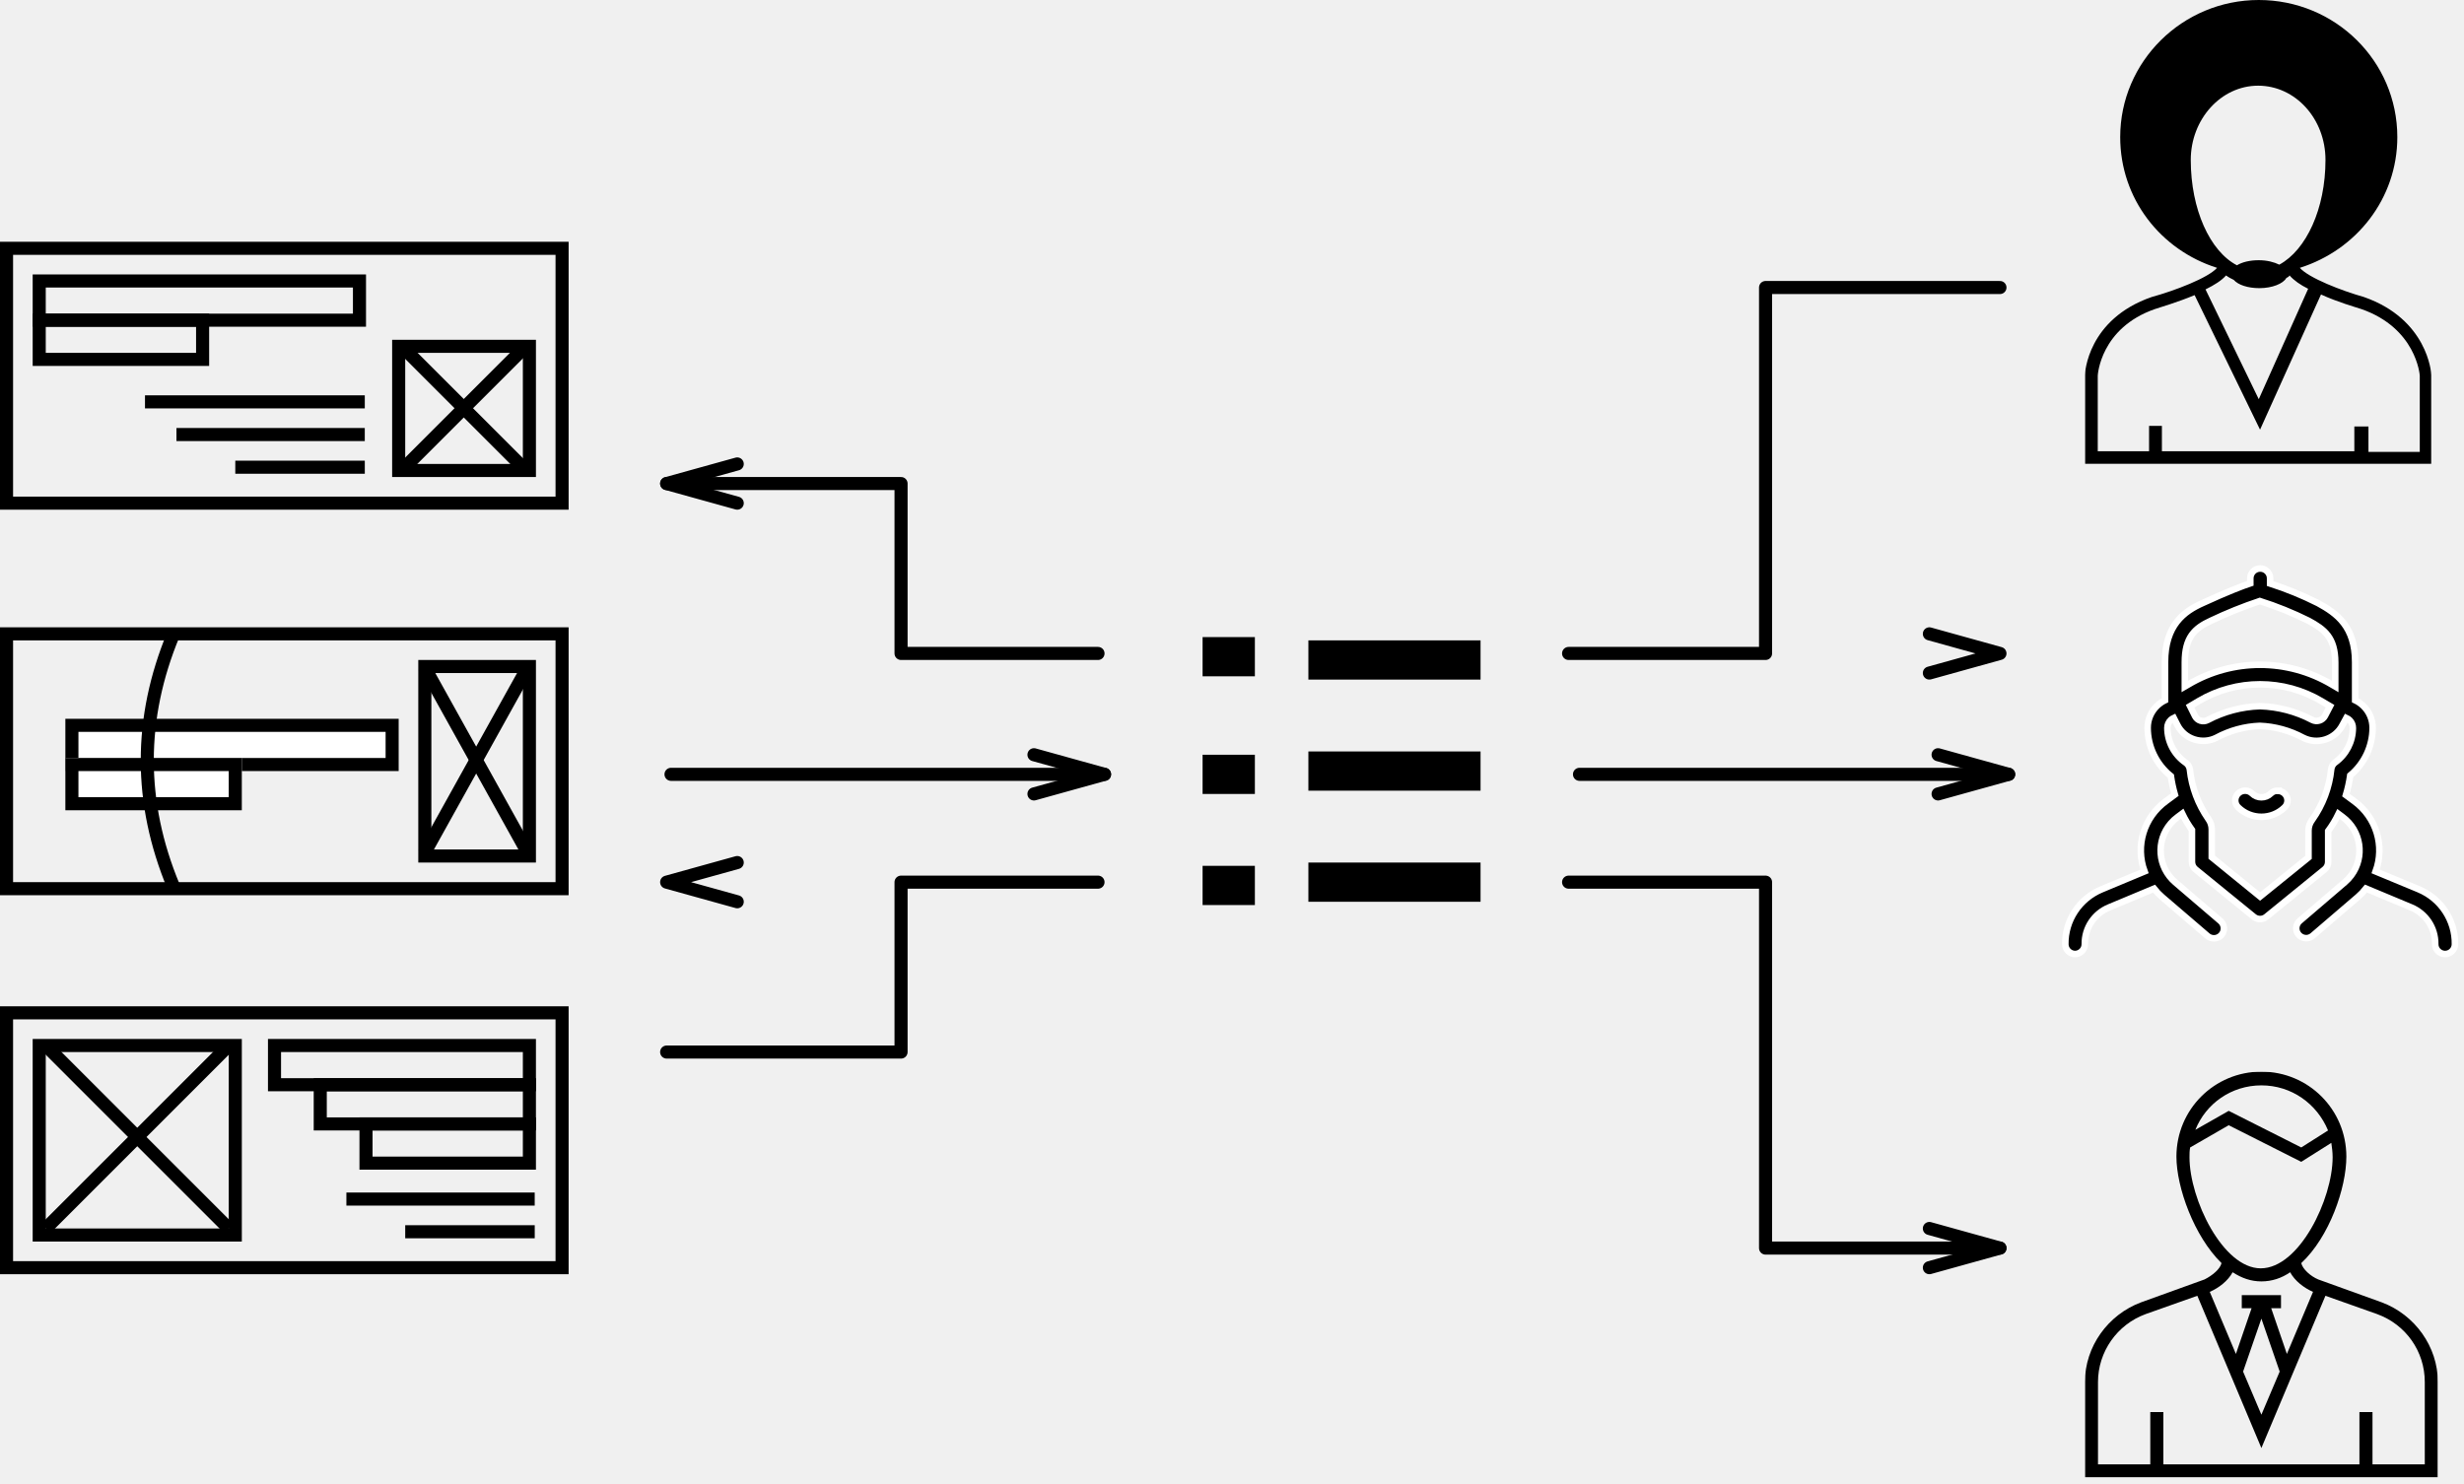
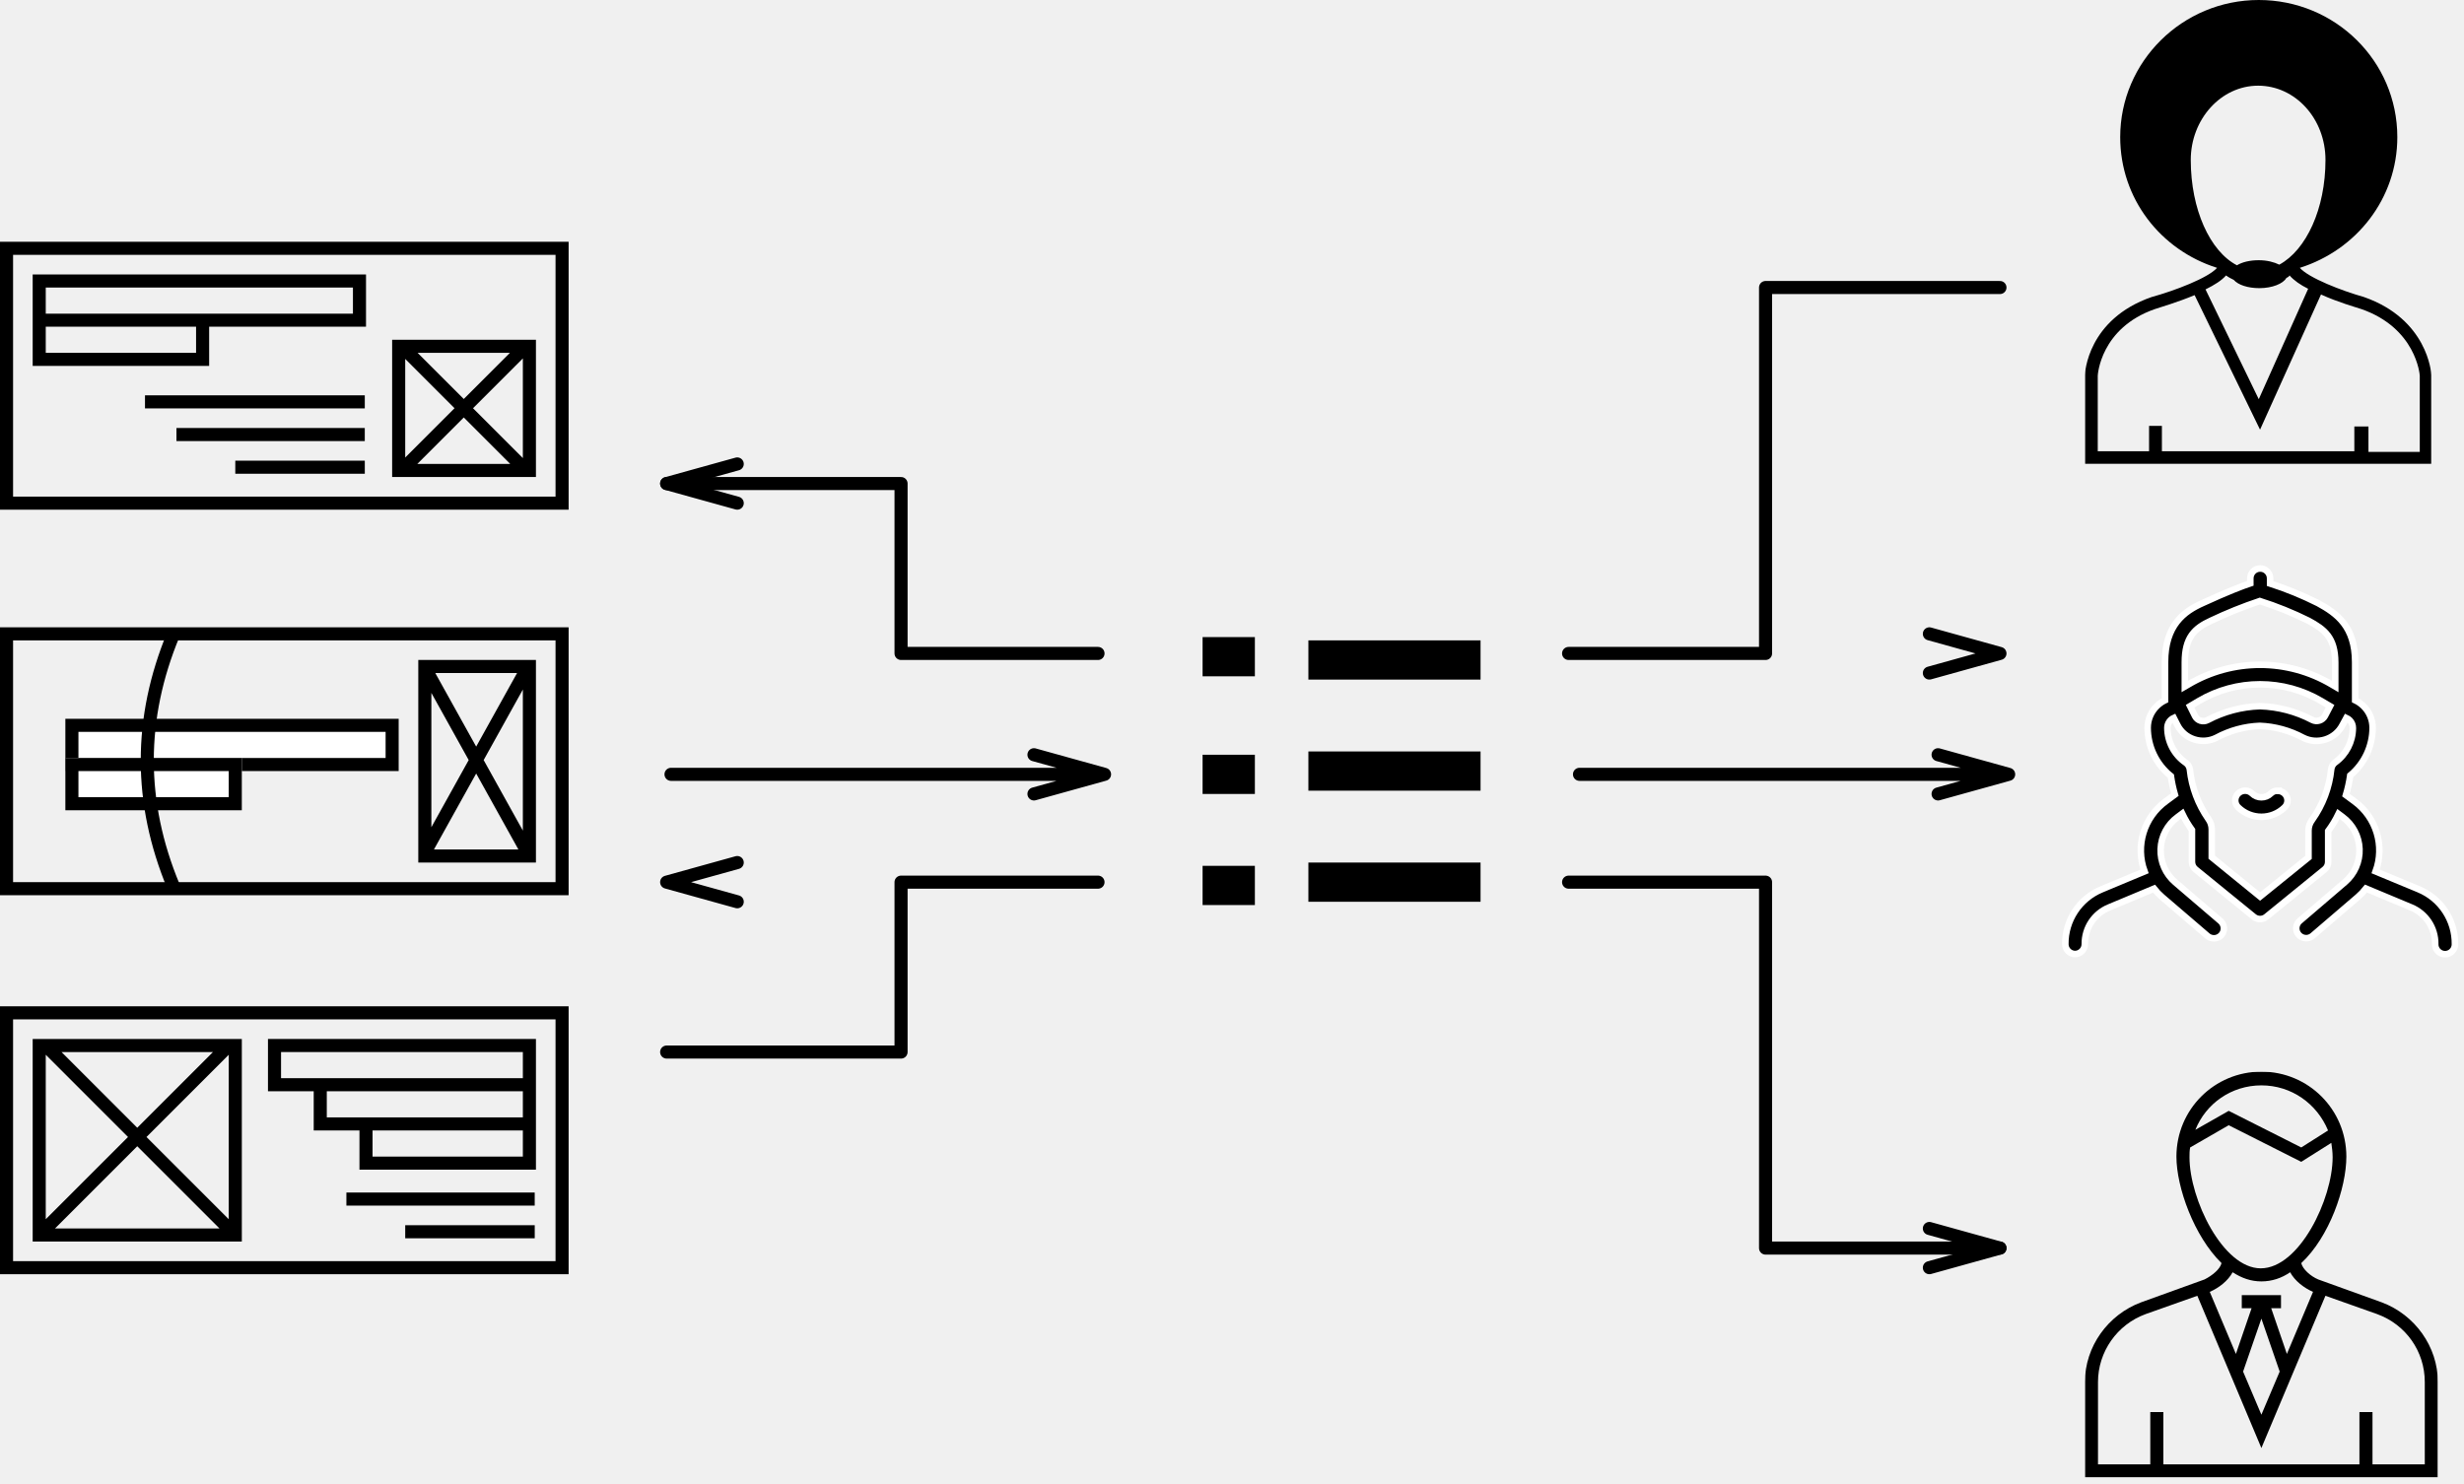
- <svg xmlns="http://www.w3.org/2000/svg" xmlns:xlink="http://www.w3.org/1999/xlink" width="377px" height="227px" viewBox="0 0 377 227" version="1.1">
+ <svg xmlns="http://www.w3.org/2000/svg" xmlns:xlink="http://www.w3.org/1999/xlink" width="377" height="227" viewBox="0 0 377 227">
  <defs>
-     <rect id="path-1" x="10" y="110" width="51" height="8" />
-     <rect id="path-2" x="10" y="116" width="27" height="8" />
-     <polygon id="path-3" points="54 31.05 54 62.1 0 62.1 0 31.05 0 0 54 0" />
-     <polygon id="path-5" points="53 35.5 53 71 0 71 0 35.5 0 0 53 0" />
+     <path id="a" d="M10 110h51v8H10z" />
+     <path id="b" d="M10 116h27v8H10z" />
+     <path id="c" d="M54 31.05V62.1H0V0h54z" />
+     <path id="e" d="M53 35.5V71H0V0h53z" />
  </defs>
-   <g id="Page-1" stroke="none" stroke-width="1" fill="none" fill-rule="evenodd">
-     <g id="metrix-landing" transform="translate(-677, -2564)">
-       <g id="Group-14" transform="translate(677, 2564)">
-         <g id="Rectangle-15">
-           <use fill="#FFFFFF" fill-rule="evenodd" xlink:href="#path-1" />
-           <rect stroke="#000000" stroke-width="2" x="11" y="111" width="49" height="6" />
-         </g>
-         <g id="Rectangle-15">
-           <use fill="#FFFFFF" fill-rule="evenodd" xlink:href="#path-2" />
-           <rect stroke="#000000" stroke-width="2" x="11" y="117" width="25" height="6" />
-         </g>
-         <g id="Group-13">
-           <path d="M241.667,118.5 L307.333,118.5" id="Line-3" stroke="#000000" stroke-width="2" stroke-linecap="round" stroke-linejoin="round" />
-           <path id="Line-3-decoration-1" d="M296.533,121.5 L307.333,118.5 L296.533,115.5" stroke="#000000" stroke-width="2" stroke-linecap="round" stroke-linejoin="round" />
-           <path d="M102.667,118.5 L169,118.5" id="Line-3" stroke="#000000" stroke-width="2" stroke-linecap="round" stroke-linejoin="round" />
-           <path id="Line-3-decoration-1" d="M158.2,121.5 L169,118.5 L158.2,115.5" stroke="#000000" stroke-width="2" stroke-linecap="round" stroke-linejoin="round" />
-           <path d="M200.187,135 L226.53,135" id="Line-2" stroke="#000000" stroke-width="6" stroke-linejoin="round" />
-           <path d="M200.187,118 L226.53,118" id="Line-2" stroke="#000000" stroke-width="6" stroke-linejoin="round" />
-           <path d="M200.187,101 L226.53,101" id="Line-2" stroke="#000000" stroke-width="6" stroke-linejoin="round" />
-           <path d="M184,135.5 L192,135.5" id="Line-2" stroke="#000000" stroke-width="6" stroke-linejoin="round" />
-           <path d="M184,118.5 L192,118.5" id="Line-2" stroke="#000000" stroke-width="6" stroke-linejoin="round" />
-           <path d="M184,100.5 L192,100.5" id="Line-2" stroke="#000000" stroke-width="6" stroke-linejoin="round" />
-           <polyline id="Path-5" stroke="#000000" stroke-width="2" stroke-linecap="round" stroke-linejoin="round" points="240 135 270.136 135 270.136 191 306 191" />
-           <path id="Path-5-decoration-1" d="M295.2,194 L306,191 L295.2,188" stroke="#000000" stroke-width="2" stroke-linecap="round" stroke-linejoin="round" />
-           <polyline id="Path-5" stroke="#000000" stroke-width="2" stroke-linecap="round" stroke-linejoin="round" transform="translate(273, 72) scale(1, -1) translate(-273, -72) " points="240 44 270.136 44 270.136 100 306 100" />
-           <path id="Path-5-decoration-1" d="M295.2,103 L306,100 L295.2,97" stroke="#000000" stroke-width="2" stroke-linecap="round" stroke-linejoin="round" />
-           <polyline id="Path-5" stroke="#000000" stroke-width="2" stroke-linecap="round" stroke-linejoin="round" transform="translate(135, 148) scale(1, -1) rotate(-180) translate(-135, -148) " points="102 135 132.136 135 132.136 161 168 161" />
-           <path id="Path-5-decoration-1" d="M112.8,138 L102,135 L112.8,132" stroke="#000000" stroke-width="2" stroke-linecap="round" stroke-linejoin="round" />
-           <polyline id="Path-5" stroke="#000000" stroke-width="2" stroke-linecap="round" stroke-linejoin="round" transform="translate(135, 87) rotate(-180) translate(-135, -87) " points="102 74 132.136 74 132.136 100 168 100" />
-           <path id="Path-5-decoration-1" d="M112.8,77 L102,74 L112.8,71" stroke="#000000" stroke-width="2" stroke-linecap="round" stroke-linejoin="round" />
-           <g id="Page-1" transform="translate(319, 164)">
-             <mask id="mask-4" fill="white">
-               <use xlink:href="#path-3" />
-             </mask>
-             <g id="Clip-2" />
-             <path d="M52,60.1 L44,60.1 L44,52.1 L42,52.1 L42,60.1 L12,60.1 L12,52.1 L10,52.1 L10,60.1 L2,60.1 L2,47.499 C2,42.9 4.9,38.7 9.3,37.1 L17.2,34.3 L27,57.6 L36.8,34.3 L44.7,37.1 C49.1,38.7 52,42.8 52,47.499 L52,60.1 Z M29.8,45.9 L27,52.499 L24.2,45.9 L27,37.8 L29.8,45.9 Z M22.6,30.7 C24,31.6 25.4,32.1 27,32.1 C28.6,32.1 30.1,31.6 31.4,30.7 C32.1,32 33.5,33.1 34.9,33.7 L30.9,43.2 L28.5,36.2 L30,36.2 L30,34.2 L24,34.2 L24,36.2 L25.5,36.2 L23.1,43.2 L19.1,33.7 C20.5,33.1 21.9,32 22.6,30.7 L22.6,30.7 Z M16,13.1 C16,12.6 16,12.1 16.1,11.6 L22,8.2 L33.1,13.8 L37.7,10.9 C37.8,11.6 37.9,12.3 37.9,13.1 C37.9,19.5 32.8,30.1 26.9,30.1 C21.1,30.1 16,19.5 16,13.1 L16,13.1 Z M27,2.1 C31.6,2.1 35.5,4.9 37.2,9 L33.1,11.6 L22,6 L16.9,8.9 C18.5,4.9 22.4,2.1 27,2.1 L27,2.1 Z M45.4,35.3 L35.7,31.8 C34.5,31.3 33.3,30.2 33.1,29.3 C37.4,25.3 40,17.8 40,13 C40,5.8 34.2,0 27,0 C19.8,0 14,5.8 14,13 C14,17.7 16.7,25.2 20.9,29.3 C20.7,30.2 19.5,31.2 18.3,31.8 L8.6,35.3 C3.5,37.2 0,42.1 0,47.499 L0,62.1 L54,62.1 L54,47.499 C54,42.1 50.5,37.2 45.4,35.3 L45.4,35.3 Z" id="Fill-1" fill="#000000" mask="url(#mask-4)" />
-           </g>
-           <g id="Group-6" transform="translate(0, 37)" stroke="#000000" stroke-width="2">
-             <path d="M54.814,24.5 L23.184,24.5" id="Line-4" stroke-linecap="square" />
-             <path d="M54.812,29.5 L28,29.5" id="Line-4" stroke-linecap="square" />
-             <path d="M54.816,34.5 L37,34.5" id="Line-4" stroke-linecap="square" />
-             <rect id="Rectangle-14" x="1" y="1" width="85" height="39" />
-             <rect id="Rectangle-15" x="6" y="6" width="49" height="6" />
-             <rect id="Rectangle-15" x="6" y="12" width="25" height="6" />
-             <rect id="Rectangle-16" x="61" y="16" width="20" height="19" />
-             <path d="M61.388,35.045 L80.531,15.902" id="Path-9" />
-             <path d="M61.388,15.902 L80.531,35.045" id="Path-9" />
-           </g>
-           <g id="Group-6" transform="translate(0, 96)" stroke="#000000" stroke-width="2">
-             <rect id="Rectangle-14" x="1" y="1" width="85" height="39" />
-             <rect id="Rectangle-16" x="65" y="6" width="16" height="29" />
-             <path d="M64.93,34.578 L80.783,6.054" id="Path-9" />
-             <path d="M64.93,6.054 L80.783,34.578" id="Path-9" />
-             <path d="M26.532,1.086 C23.866,7.511 22.532,13.936 22.532,20.362 C22.532,26.787 23.866,33.212 26.532,39.637" id="Path-3" />
-           </g>
-           <g id="Group-6" transform="translate(0, 154)" stroke="#000000" stroke-width="2">
-             <g id="Group-7" transform="translate(5, 5)">
-               <rect id="Rectangle-16" x="1" y="1" width="30" height="29" />
-               <path d="M2,29 L30,1" id="Path-9" />
-               <path d="M2,1 L30,29" id="Path-9" />
-             </g>
-             <path d="M80.812,29.5 L54,29.5" id="Line-4" stroke-linecap="square" />
-             <path d="M80.816,34.5 L63,34.5" id="Line-4" stroke-linecap="square" />
-             <rect id="Rectangle-14" x="1" y="1" width="85" height="39" />
-             <rect id="Rectangle-15" x="42" y="6" width="39" height="6" />
-             <rect id="Rectangle-15" x="49" y="12" width="32" height="6" />
-             <rect id="Rectangle-15" x="56" y="18" width="25" height="6" />
-           </g>
-           <g id="Page-1" transform="translate(316, 87)" stroke="#FFFFFF" fill="#000000">
-             <g id="Group-3">
-               <path d="M15.613,24.389 C15.613,23.935 15.799,23.499 16.128,23.184 C16.266,23.056 16.423,22.95 16.595,22.871 L17.146,23.955 C17.674,25.001 18.602,25.793 19.722,26.153 C20.85,26.52 22.078,26.425 23.134,25.888 C25.173,24.791 27.437,24.173 29.753,24.082 C32.068,24.174 34.333,24.792 36.371,25.888 C38.564,27.006 41.255,26.157 42.395,23.985 L43.001,22.871 C43.188,22.956 43.358,23.071 43.505,23.215 C43.828,23.532 44.005,23.968 43.995,24.419 C43.988,26.499 42.985,28.451 41.292,29.674 C40.952,29.924 40.732,30.304 40.686,30.722 C40.4,33.51 39.394,36.177 37.765,38.464 C37.406,38.934 37.211,39.506 37.207,40.096 L37.207,44.208 L29.801,50.204 L22.407,44.184 L22.407,39.915 C22.406,39.338 22.219,38.777 21.874,38.314 C20.317,36.074 19.348,33.483 19.056,30.776 C19.006,30.349 18.774,29.963 18.419,29.717 C16.665,28.502 15.618,26.513 15.613,24.389 L15.613,24.389 Z M40.504,21.071 L39.722,22.57 C39.347,23.268 38.478,23.536 37.771,23.172 C35.302,21.871 32.565,21.152 29.771,21.071 C26.975,21.159 24.237,21.886 21.771,23.197 C21.428,23.372 21.029,23.405 20.662,23.287 C20.308,23.174 20.016,22.924 19.85,22.594 L19.092,21.071 L20.401,20.295 C26.188,16.865 33.403,16.865 39.189,20.295 L40.504,21.071 Z M22.292,7.989 C24.717,6.835 27.211,5.83 29.759,4.979 C32.314,5.79 34.802,6.796 37.201,7.989 C39.625,9.301 41.298,10.536 41.298,14.389 L41.298,18.061 L40.753,17.742 C34.005,13.734 25.585,13.734 18.837,17.742 L18.286,18.061 L18.286,14.34 C18.286,10.554 19.765,9.139 22.292,7.989 L22.292,7.989 Z M1.486,59 L1.486,59 C2.323,58.99 2.993,58.308 2.983,57.477 L2.983,57.477 C2.949,55.032 4.415,52.814 6.686,51.872 L13.577,48.994 C13.948,49.466 14.364,49.901 14.819,50.294 L21.734,56.224 C22.369,56.775 23.332,56.71 23.886,56.081 C24.44,55.45 24.375,54.493 23.74,53.943 L16.819,48.019 C14.125,45.711 13.823,41.67 16.146,38.993 C16.457,38.635 16.807,38.313 17.189,38.031 L17.886,37.513 C18.307,38.39 18.806,39.228 19.377,40.018 L19.377,44.888 C19.377,45.338 19.579,45.764 19.928,46.05 L28.837,53.305 C29.396,53.76 30.2,53.76 30.759,53.305 L39.668,46.056 C40.017,45.771 40.22,45.344 40.22,44.895 L40.22,40.175 C40.828,39.355 41.358,38.48 41.801,37.561 L42.407,38.013 C45.265,40.118 45.865,44.126 43.745,46.965 C43.462,47.345 43.137,47.692 42.777,48.001 L35.862,53.925 C35.227,54.468 35.157,55.42 35.704,56.05 C36.251,56.68 37.21,56.75 37.843,56.207 L44.759,50.276 C45.214,49.884 45.63,49.448 46.002,48.976 L52.892,51.854 C55.163,52.796 56.629,55.014 56.595,57.459 C56.575,58.29 57.237,58.979 58.074,58.999 C58.082,59 58.09,59 58.099,59 C58.928,59 59.603,58.338 59.614,57.513 C59.671,53.839 57.47,50.5 54.056,49.085 L47.48,46.357 C48.911,42.457 47.583,38.086 44.219,35.623 L42.934,34.677 C43.227,33.691 43.448,32.685 43.595,31.667 C45.757,29.861 47.01,27.201 47.019,24.395 C47.025,23.148 46.527,21.951 45.637,21.071 C45.261,20.699 44.825,20.392 44.346,20.162 L44.346,14.34 C44.346,8.868 41.546,6.875 38.686,5.31 C36.318,4.118 33.86,3.112 31.334,2.3 L31.334,1.505 C31.334,0.674 30.656,-0 29.819,-0 C28.983,-0 28.304,0.674 28.304,1.505 L28.304,2.27 C27.092,2.673 24.886,3.51 21.031,5.28 C18.183,6.55 15.256,8.645 15.256,14.34 L15.256,20.162 C14.81,20.38 14.4,20.667 14.043,21.011 C13.116,21.895 12.594,23.118 12.601,24.395 C12.606,27.261 13.91,29.972 16.153,31.776 C16.29,32.729 16.493,33.673 16.759,34.599 L15.383,35.617 C12.014,38.08 10.686,42.455 12.122,46.357 L5.559,49.096 C2.145,50.512 -0.056,53.851 0.001,57.525 C0.017,58.333 0.673,58.984 1.486,59 L1.486,59 Z" id="Fill-1" />
-             </g>
-             <path d="M32.501,34 C32.102,33.999 31.719,34.155 31.437,34.432 C30.647,35.209 29.367,35.209 28.577,34.432 C27.982,33.853 27.024,33.858 26.437,34.444 C25.85,35.03 25.855,35.974 26.449,36.552 C28.415,38.483 31.593,38.483 33.559,36.552 C34.146,35.975 34.147,35.038 33.561,34.458 C33.279,34.179 32.895,34.023 32.495,34.024 L32.501,34 Z" id="Fill-4" />
-           </g>
-           <g id="Page-1" transform="translate(319, 0)">
-             <mask id="mask-6" fill="white">
-               <use xlink:href="#path-5" />
-             </mask>
-             <g id="Clip-2" />
-             <path d="M41.222,65.172 L41.222,69.057 L11.778,69.057 L11.778,65.172 L9.815,65.172 L9.815,69.057 L1.963,69.057 L1.963,57.499 C1.963,57.402 2.356,50.215 10.698,47.301 C11.581,47.01 14.231,46.233 16.783,45.164 L26.794,65.755 L36.119,45.067 C38.67,46.233 41.419,47.01 42.302,47.301 C50.644,50.215 51.233,57.304 51.233,57.499 L51.233,69.155 L43.381,69.155 L43.381,65.269 L41.222,65.269 L41.222,65.172 Z M21.593,42.153 C21.985,42.445 22.378,42.639 22.77,42.833 C23.457,43.61 24.93,44.096 26.696,44.096 C28.659,44.096 30.328,43.416 30.819,42.542 C31.015,42.445 31.211,42.347 31.309,42.153 C31.996,42.93 32.978,43.61 34.156,44.193 L26.598,61.093 L18.452,44.29 C19.826,43.61 20.906,42.93 21.593,42.153 L21.593,42.153 Z M16.194,24.476 C16.194,18.26 20.807,13.112 26.5,13.112 C32.193,13.112 36.806,18.163 36.806,24.476 C36.806,31.955 33.861,38.268 29.739,40.502 C28.954,40.114 27.874,39.822 26.598,39.822 C25.224,39.822 24.046,40.114 23.261,40.599 C19.139,38.462 16.194,32.052 16.194,24.476 L16.194,24.476 Z M53,69.057 L53,57.402 C53,57.014 52.411,48.855 42.694,45.456 C39.259,44.484 34.254,42.542 32.88,40.988 C41.517,38.268 47.798,30.401 47.798,20.979 C47.798,9.324 38.278,0 26.598,0 C14.919,0 5.398,9.421 5.398,20.979 C5.398,30.401 11.581,38.268 20.219,40.988 C18.844,42.542 13.741,44.484 10.207,45.456 C0.393,48.855 0,57.111 0,57.402 L0,69.057 L0,70.029 L0,71 L53,71 L53,69.057 Z" id="Fill-1" fill="#000000" mask="url(#mask-6)" />
-           </g>
-         </g>
-       </g>
+   <g fill="none" fill-rule="evenodd">
+     <use fill="#FFF" xlink:href="#a" />
+     <path stroke="#000" stroke-width="2" d="M11 111h49v6H11z" />
+     <use fill="#FFF" xlink:href="#b" />
+     <path stroke="#000" stroke-width="2" d="M11 117h25v6H11z" />
+     <path d="M241.667 118.5h65.666m-10.8 3l10.8-3-10.8-3m-193.866 3H169m-10.8 3l10.8-3-10.8-3" stroke="#000" stroke-width="2" stroke-linecap="round" stroke-linejoin="round" />
+     <path d="M200.187 135h26.343m-26.343-17h26.343m-26.343-17h26.343M184 135.5h8m-8-17h8m-8-18h8" stroke="#000" stroke-width="6" stroke-linejoin="round" />
+     <path stroke="#000" stroke-width="2" stroke-linecap="round" stroke-linejoin="round" d="M240 135h30.136v56H306" />
+     <path d="M295.2 194l10.8-3-10.8-3M240 100h30.136V44H306m-10.8 59l10.8-3-10.8-3M168 135h-30.136v26H102m10.8-23l-10.8-3 10.8-3m55.2-32h-30.136V74H102" stroke="#000" stroke-width="2" stroke-linecap="round" stroke-linejoin="round" />
+     <path d="M112.8 77L102 74l10.8-3" stroke="#000" stroke-width="2" stroke-linecap="round" stroke-linejoin="round" />
+     <g transform="translate(319 164)">
+       <mask id="d" fill="#fff">
+         <use xlink:href="#c" />
+       </mask>
+       <path d="M52 60.1h-8v-8h-2v8H12v-8h-2v8H2V47.5c0-4.6 2.9-8.8 7.3-10.4l7.9-2.8L27 57.6l9.8-23.3 7.9 2.8c4.4 1.6 7.3 5.7 7.3 10.4v12.6zM29.8 45.9L27 52.5l-2.8-6.6 2.8-8.1 2.8 8.1zm-7.2-15.2c1.4.9 2.8 1.4 4.4 1.4 1.6 0 3.1-.5 4.4-1.4.7 1.3 2.1 2.4 3.5 3l-4 9.5-2.4-7H30v-2h-6v2h1.5l-2.4 7-4-9.5c1.4-.6 2.8-1.7 3.5-3zM16 13.1c0-.5 0-1 .1-1.5L22 8.2l11.1 5.6 4.6-2.9c.1.7.2 1.4.2 2.2 0 6.4-5.1 17-11 17-5.8 0-10.9-10.6-10.9-17zm11-11c4.6 0 8.5 2.8 10.2 6.9l-4.1 2.6L22 6l-5.1 2.9c1.6-4 5.5-6.8 10.1-6.8zm18.4 33.2l-9.7-3.5c-1.2-.5-2.4-1.6-2.6-2.5 4.3-4 6.9-11.5 6.9-16.3 0-7.2-5.8-13-13-13S14 5.8 14 13c0 4.7 2.7 12.2 6.9 16.3-.2.9-1.4 1.9-2.6 2.5l-9.7 3.5C3.5 37.2 0 42.1 0 47.5v14.6h54V47.5c0-5.4-3.5-10.3-8.6-12.2z" fill="#000" mask="url(#d)" />
+     </g>
+     <g stroke="#000" stroke-width="2">
+       <path d="M54.814 61.5h-31.63m31.629 5H28m26.816 5H37" stroke-linecap="square" />
+       <path d="M1 38h85v39H1z" />
+       <path d="M6 43h49v6H6zm0 6h25v6H6zm55 4h20v19H61zm.388 19.045L80.53 52.902m-19.142 0L80.53 72.045" />
+     </g>
+     <g stroke="#000" stroke-width="2">
+       <path d="M1 97h85v39H1z" />
+       <path d="M65 102h16v29H65zm-.07 28.578l15.853-28.524m-15.853 0l15.853 28.524M26.532 97.086c-2.666 6.425-4 12.85-4 19.276 0 6.425 1.334 12.85 4 19.275" />
+     </g>
+     <g stroke="#000" stroke-width="2">
+       <path d="M6 160h30v29H6zm1 28l28-28m-28 0l28 28" />
+       <path d="M80.813 183.5H54m26.816 5H63" stroke-linecap="square" />
+       <path d="M1 155h85v39H1z" />
+       <path d="M42 160h39v6H42zm7 6h32v6H49zm7 6h25v6H56z" />
+     </g>
+     <g stroke="#FFF" fill="#000">
+       <path d="M331.613 111.389a1.663 1.663 0 0 1 .982-1.518l.551 1.084a4.386 4.386 0 0 0 2.576 2.198 4.474 4.474 0 0 0 3.412-.265 15.236 15.236 0 0 1 6.619-1.806c2.315.092 4.58.71 6.618 1.806 2.193 1.118 4.884.269 6.024-1.903l.606-1.114c.187.085.357.2.504.344.323.317.5.753.49 1.204a6.512 6.512 0 0 1-2.703 5.255c-.34.25-.56.63-.606 1.048a16.193 16.193 0 0 1-2.921 7.742 2.718 2.718 0 0 0-.558 1.632v4.112l-7.406 5.996-7.394-6.02v-4.269a2.68 2.68 0 0 0-.533-1.601 16.268 16.268 0 0 1-2.818-7.538 1.502 1.502 0 0 0-.637-1.06 6.5 6.5 0 0 1-2.806-5.327zm24.891-3.318l-.782 1.5a1.459 1.459 0 0 1-1.95.601 18.29 18.29 0 0 0-8.001-2.1 18.282 18.282 0 0 0-8 2.125 1.455 1.455 0 0 1-1.11.09 1.38 1.38 0 0 1-.811-.693l-.758-1.523 1.309-.776a18.439 18.439 0 0 1 18.788 0l1.315.776zM338.292 94.99a66.27 66.27 0 0 1 7.467-3.01 52.133 52.133 0 0 1 7.442 3.01c2.424 1.312 4.097 2.547 4.097 6.4v3.672l-.545-.319a21.475 21.475 0 0 0-21.916 0l-.551.32v-3.722c0-3.786 1.479-5.201 4.006-6.351zM317.486 146a1.51 1.51 0 0 0 1.497-1.522 5.984 5.984 0 0 1 3.703-5.605l6.89-2.878c.372.472.788.907 1.243 1.3l6.915 5.93c.635.55 1.598.486 2.152-.143a1.508 1.508 0 0 0-.146-2.138l-6.92-5.924a6.37 6.37 0 0 1 .369-9.988l.697-.518c.421.877.92 1.715 1.49 2.505v4.87c0 .45.203.876.552 1.162l8.91 7.255a1.522 1.522 0 0 0 1.92 0l8.91-7.249c.35-.285.552-.712.552-1.161v-4.72a16.222 16.222 0 0 0 1.581-2.614l.606.452a6.372 6.372 0 0 1 .37 9.988l-6.915 5.924a1.499 1.499 0 0 0-.158 2.125c.547.63 1.506.7 2.14.157l6.915-5.93c.455-.393.87-.83 1.243-1.301l6.89 2.878a5.984 5.984 0 0 1 3.703 5.605 1.51 1.51 0 1 0 3.019.054 8.98 8.98 0 0 0-5.558-8.428l-6.576-2.728a9.32 9.32 0 0 0-3.26-10.734l-1.286-.946c.293-.986.514-1.992.661-3.01a9.516 9.516 0 0 0 3.424-7.272 4.644 4.644 0 0 0-1.382-3.324 4.774 4.774 0 0 0-1.29-.909v-5.822c0-5.472-2.8-7.465-5.661-9.03a51.294 51.294 0 0 0-7.352-3.01v-.795A1.51 1.51 0 0 0 345.82 87a1.51 1.51 0 0 0-1.515 1.505v.765c-1.212.403-3.418 1.24-7.273 3.01-2.848 1.27-5.775 3.365-5.775 9.06v5.822a4.749 4.749 0 0 0-1.213.85 4.639 4.639 0 0 0-1.442 3.383 9.493 9.493 0 0 0 3.552 7.38c.137.954.34 1.898.606 2.824l-1.376 1.018a9.314 9.314 0 0 0-3.26 10.74l-6.564 2.74a8.982 8.982 0 0 0-5.558 8.428 1.51 1.51 0 0 0 1.485 1.475z" />
+       <path d="M348.501 121a1.512 1.512 0 0 0-1.064.432c-.79.777-2.07.777-2.86 0a1.528 1.528 0 0 0-2.14.012 1.475 1.475 0 0 0 .012 2.108 5.089 5.089 0 0 0 7.11 0 1.466 1.466 0 0 0 .002-2.094 1.515 1.515 0 0 0-1.066-.434l.006-.024z" />
+     </g>
+     <g transform="translate(319)">
+       <mask id="f" fill="#fff">
+         <use xlink:href="#e" />
+       </mask>
+       <path d="M41.222 65.172v3.885H11.778v-3.885H9.815v3.885H1.963V57.5c0-.097.393-7.284 8.735-10.198.883-.291 3.533-1.068 6.085-2.137l10.011 20.591 9.325-20.688c2.551 1.166 5.3 1.943 6.183 2.234 8.342 2.914 8.931 10.003 8.931 10.198v11.656h-7.852V65.27h-2.159v-.097zm-19.63-23.019c.393.292.786.486 1.178.68.687.777 2.16 1.263 3.926 1.263 1.963 0 3.632-.68 4.123-1.554.196-.097.392-.195.49-.389.687.777 1.669 1.457 2.847 2.04l-7.558 16.9-8.146-16.803c1.374-.68 2.454-1.36 3.14-2.137zm-5.398-17.677c0-6.216 4.613-11.364 10.306-11.364 5.693 0 10.306 5.05 10.306 11.364 0 7.479-2.945 13.792-7.067 16.026-.785-.388-1.865-.68-3.14-.68-1.375 0-2.553.292-3.338.777-4.122-2.137-7.067-8.547-7.067-16.123zM53 69.057V57.402c0-.388-.589-8.547-10.306-11.946-3.435-.972-8.44-2.914-9.814-4.468 8.637-2.72 14.918-10.587 14.918-20.009C47.798 9.324 38.278 0 26.598 0s-21.2 9.421-21.2 20.98c0 9.42 6.183 17.288 14.82 20.008-1.374 1.554-6.477 3.496-10.01 4.468C.392 48.855 0 57.11 0 57.402V71h53v-1.943z" fill="#000" mask="url(#f)" />
    </g>
  </g>
</svg>
